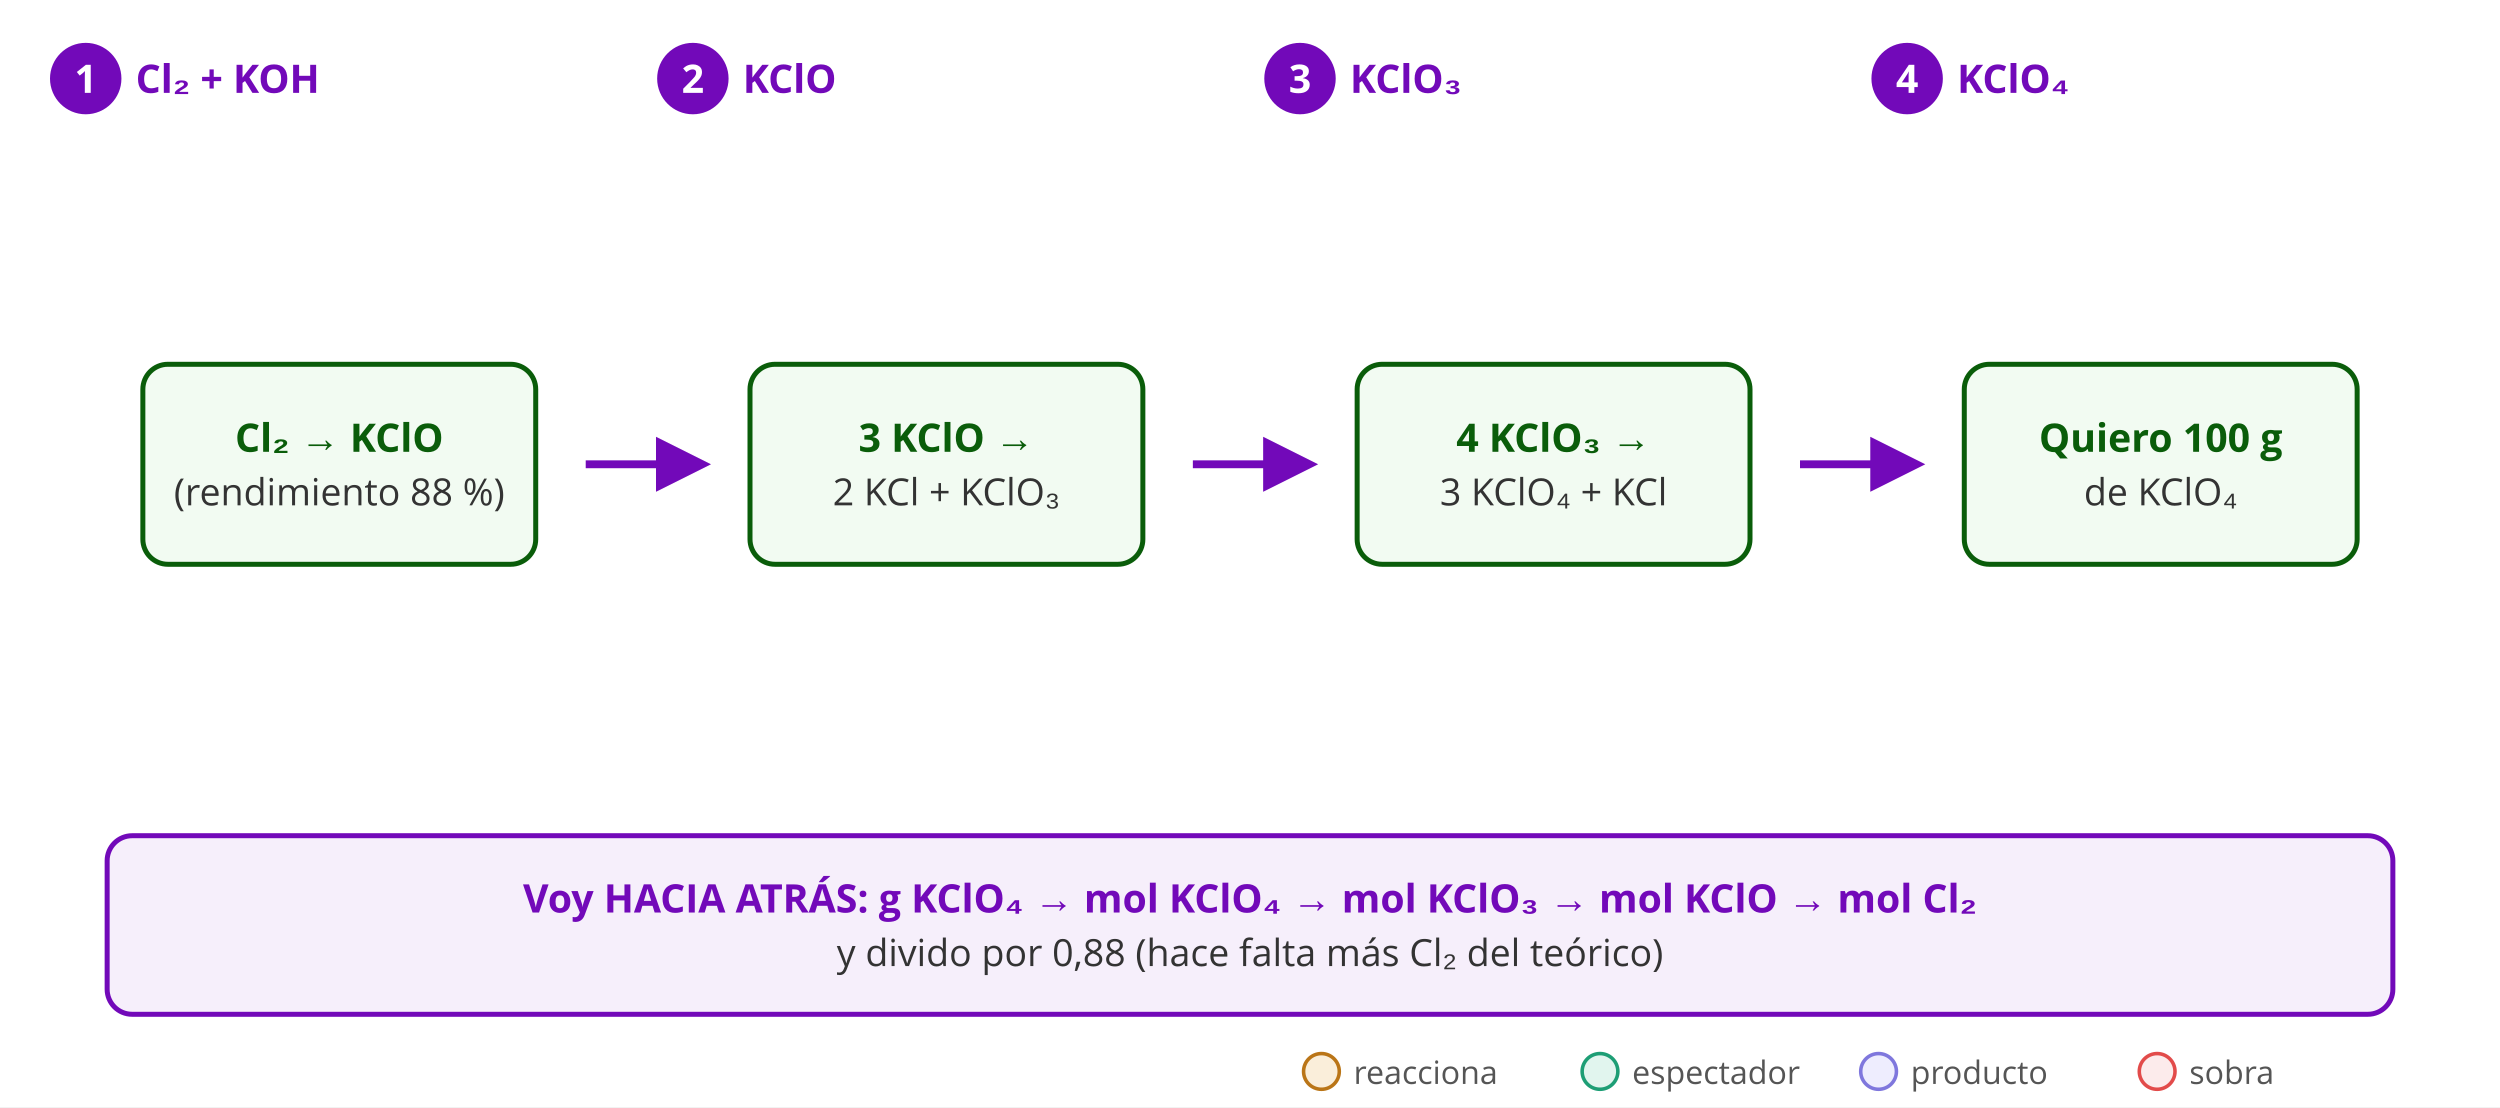
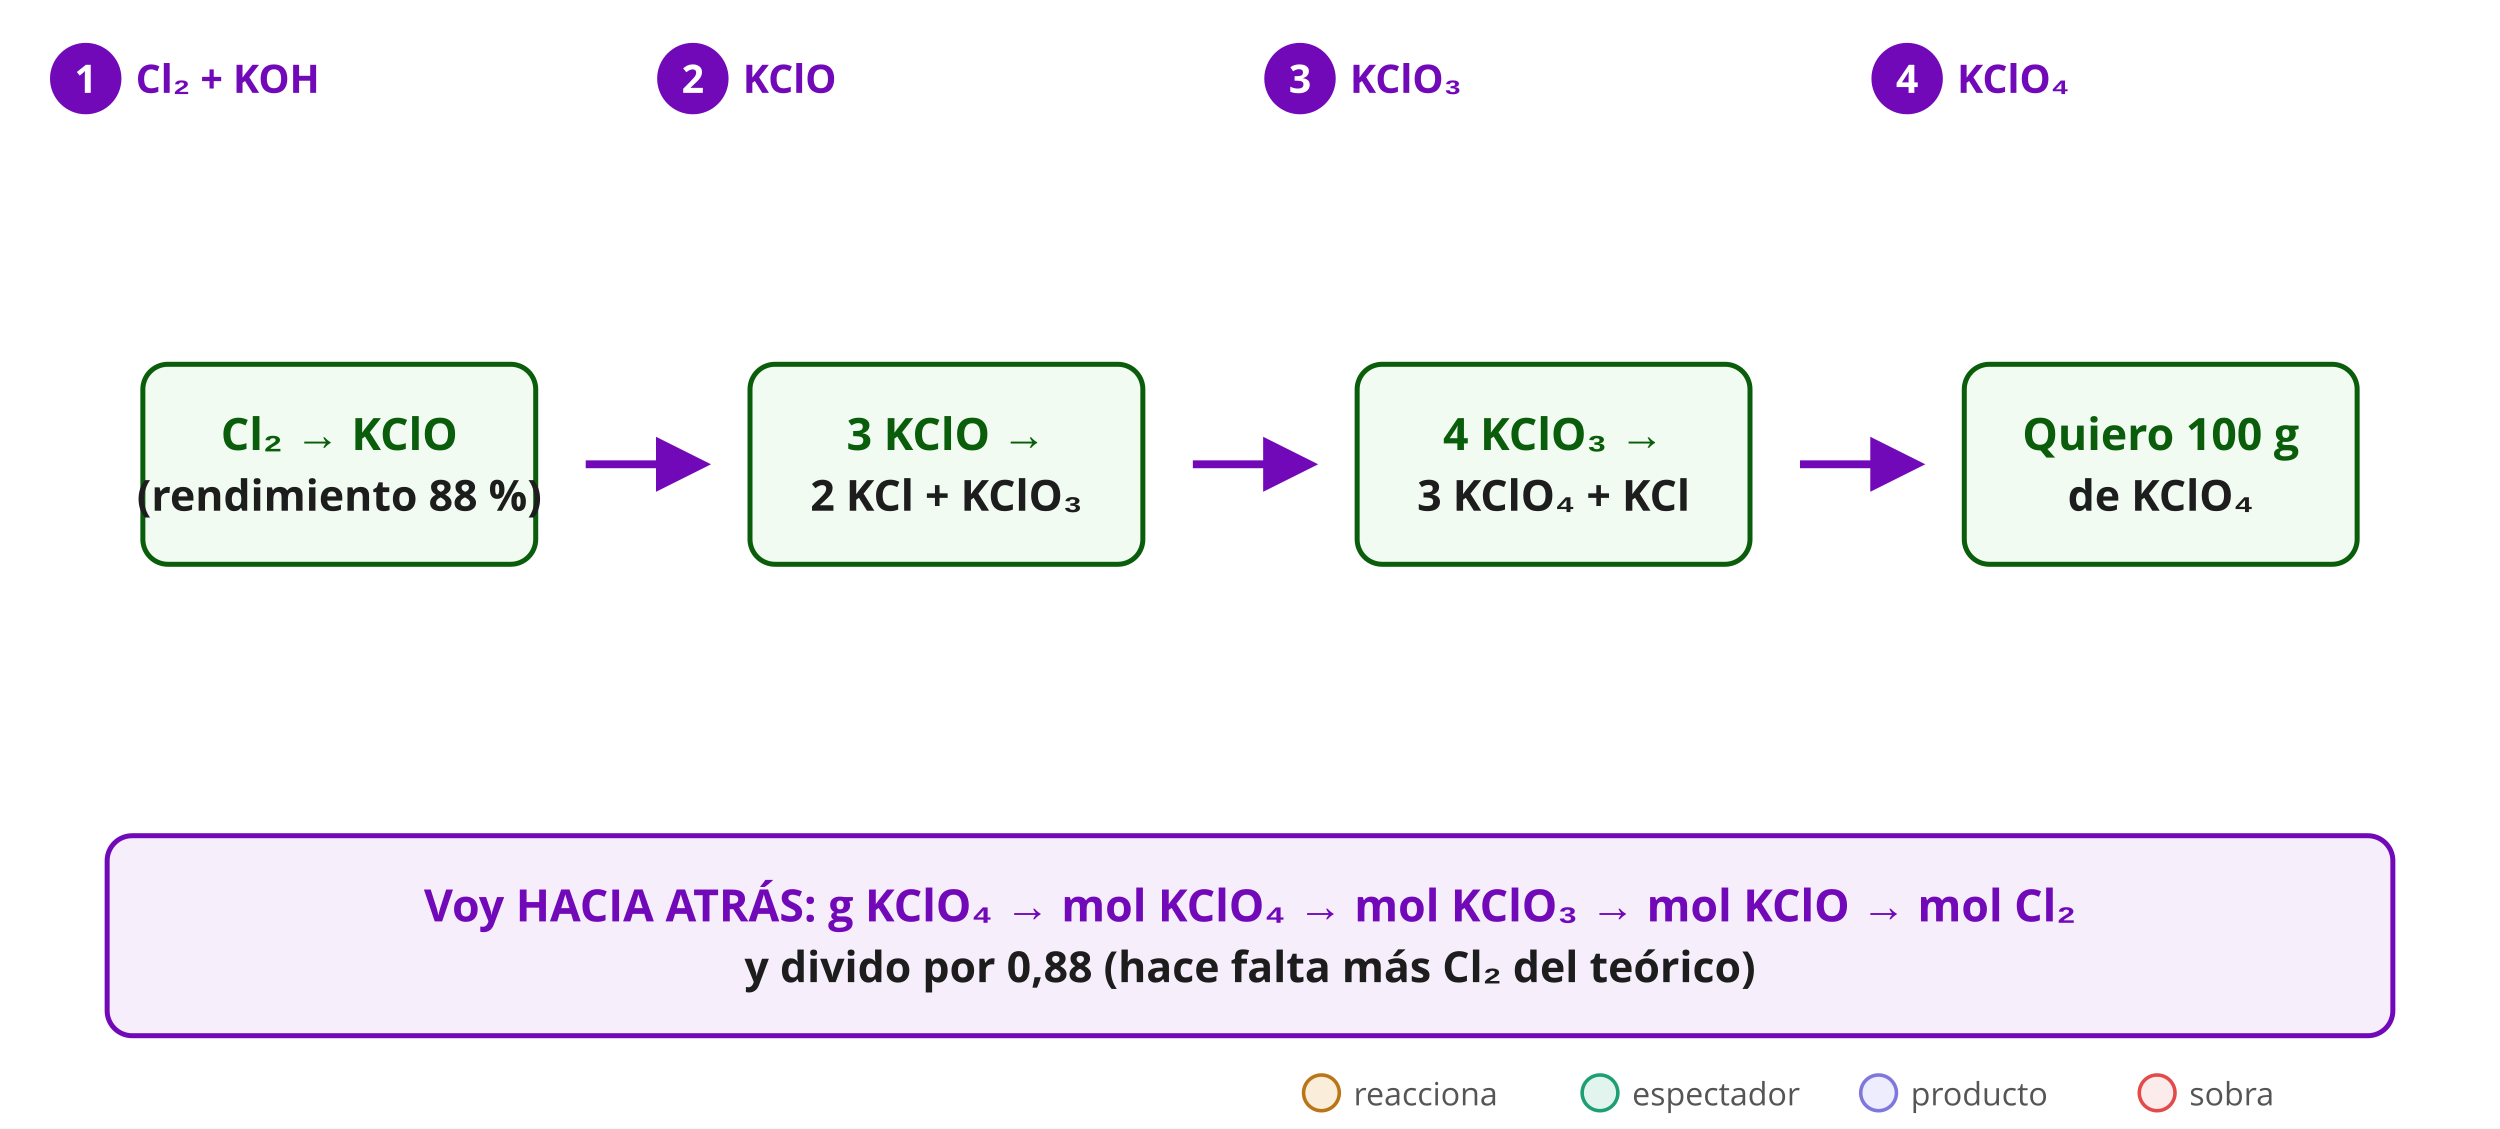
- <svg xmlns="http://www.w3.org/2000/svg" viewBox="0 0 700 310" width="700" height="310">
+ <svg xmlns="http://www.w3.org/2000/svg" viewBox="0 0 700 316" width="700" height="316">
  <defs>
    <marker id="pta" viewBox="0 0 10 10" refX="8" refY="5" markerWidth="7" markerHeight="7" orient="auto-start-reverse">
      <path d="M0 0 L10 5 L0 10 z" fill="#7209b9" />
    </marker>
  </defs>
-   <rect width="700" height="310" fill="white" />
+   <rect width="700" height="316" fill="white" />
  <circle cx="24.0" cy="22" r="10" fill="#7209b9" />
  <text x="24.0" y="26" text-anchor="middle" font-size="11" font-weight="bold" fill="white" font-family="Open Sans, Arial, sans-serif">1</text>
  <text x="40.0" y="26" text-anchor="start" font-size="11.5" font-weight="bold" fill="#7209b9" font-family="Open Sans, Arial, sans-serif" />
  <text x="38.0" y="26" text-anchor="start" font-size="11" font-weight="bold" fill="#7209b9" font-family="Open Sans, Arial, sans-serif">Cl₂ + KOH</text>
  <rect x="40.0" y="102.0" width="110.0" height="56" rx="7" fill="#f2fbf2" stroke="#0a5d0a" stroke-width="1.4" />
-   <text x="95.0" y="126.5" text-anchor="middle" font-size="11" font-weight="bold" fill="#0a5d0a" font-family="Open Sans, Arial, sans-serif">Cl₂ → KClO</text>
-   <text x="95.0" y="141.5" text-anchor="middle" font-size="10.5" font-weight="normal" fill="#333" font-family="Open Sans, Arial, sans-serif">(rendimiento 88 %)</text>
+   <text x="95.0" y="126.0" text-anchor="middle" font-size="12.5" font-weight="bold" fill="#0a5d0a" font-family="Open Sans, Arial, sans-serif">Cl₂ → KClO</text>
+   <text x="95.0" y="143.0" text-anchor="middle" font-size="12" font-weight="bold" fill="#1d1d1d" font-family="Open Sans, Arial, sans-serif">(rendimiento 88 %)</text>
  <path d="M164.0 130 L196.0 130" fill="none" stroke="#7209b9" stroke-width="2.2" marker-end="url(#pta)" />
  <circle cx="194.0" cy="22" r="10" fill="#7209b9" />
  <text x="194.0" y="26" text-anchor="middle" font-size="11" font-weight="bold" fill="white" font-family="Open Sans, Arial, sans-serif">2</text>
  <text x="210.0" y="26" text-anchor="start" font-size="11.5" font-weight="bold" fill="#7209b9" font-family="Open Sans, Arial, sans-serif" />
  <text x="208.0" y="26" text-anchor="start" font-size="11" font-weight="bold" fill="#7209b9" font-family="Open Sans, Arial, sans-serif">KClO</text>
  <rect x="210.0" y="102.0" width="110.0" height="56" rx="7" fill="#f2fbf2" stroke="#0a5d0a" stroke-width="1.4" />
-   <text x="265.0" y="126.5" text-anchor="middle" font-size="11" font-weight="bold" fill="#0a5d0a" font-family="Open Sans, Arial, sans-serif">3 KClO →</text>
-   <text x="265.0" y="141.5" text-anchor="middle" font-size="10.5" font-weight="normal" fill="#333" font-family="Open Sans, Arial, sans-serif">2 KCl + KClO₃</text>
+   <text x="265.0" y="126.0" text-anchor="middle" font-size="12.5" font-weight="bold" fill="#0a5d0a" font-family="Open Sans, Arial, sans-serif">3 KClO →</text>
+   <text x="265.0" y="143.0" text-anchor="middle" font-size="12" font-weight="bold" fill="#1d1d1d" font-family="Open Sans, Arial, sans-serif">2 KCl + KClO₃</text>
  <path d="M334.0 130 L366.0 130" fill="none" stroke="#7209b9" stroke-width="2.2" marker-end="url(#pta)" />
  <circle cx="364.0" cy="22" r="10" fill="#7209b9" />
  <text x="364.0" y="26" text-anchor="middle" font-size="11" font-weight="bold" fill="white" font-family="Open Sans, Arial, sans-serif">3</text>
  <text x="380.0" y="26" text-anchor="start" font-size="11.5" font-weight="bold" fill="#7209b9" font-family="Open Sans, Arial, sans-serif" />
  <text x="378.0" y="26" text-anchor="start" font-size="11" font-weight="bold" fill="#7209b9" font-family="Open Sans, Arial, sans-serif">KClO₃</text>
  <rect x="380.0" y="102.0" width="110.0" height="56" rx="7" fill="#f2fbf2" stroke="#0a5d0a" stroke-width="1.4" />
-   <text x="435.0" y="126.5" text-anchor="middle" font-size="11" font-weight="bold" fill="#0a5d0a" font-family="Open Sans, Arial, sans-serif">4 KClO₃ →</text>
-   <text x="435.0" y="141.5" text-anchor="middle" font-size="10.5" font-weight="normal" fill="#333" font-family="Open Sans, Arial, sans-serif">3 KClO₄ + KCl</text>
+   <text x="435.0" y="126.0" text-anchor="middle" font-size="12.5" font-weight="bold" fill="#0a5d0a" font-family="Open Sans, Arial, sans-serif">4 KClO₃ →</text>
+   <text x="435.0" y="143.0" text-anchor="middle" font-size="12" font-weight="bold" fill="#1d1d1d" font-family="Open Sans, Arial, sans-serif">3 KClO₄ + KCl</text>
  <path d="M504.0 130 L536.0 130" fill="none" stroke="#7209b9" stroke-width="2.2" marker-end="url(#pta)" />
  <circle cx="534.0" cy="22" r="10" fill="#7209b9" />
  <text x="534.0" y="26" text-anchor="middle" font-size="11" font-weight="bold" fill="white" font-family="Open Sans, Arial, sans-serif">4</text>
  <text x="550.0" y="26" text-anchor="start" font-size="11.5" font-weight="bold" fill="#7209b9" font-family="Open Sans, Arial, sans-serif" />
  <text x="548.0" y="26" text-anchor="start" font-size="11" font-weight="bold" fill="#7209b9" font-family="Open Sans, Arial, sans-serif">KClO₄</text>
  <rect x="550.0" y="102.0" width="110.0" height="56" rx="7" fill="#f2fbf2" stroke="#0a5d0a" stroke-width="1.4" />
-   <text x="605.0" y="126.5" text-anchor="middle" font-size="11" font-weight="bold" fill="#0a5d0a" font-family="Open Sans, Arial, sans-serif">Quiero 100 g</text>
-   <text x="605.0" y="141.5" text-anchor="middle" font-size="10.5" font-weight="normal" fill="#333" font-family="Open Sans, Arial, sans-serif">de KClO₄</text>
-   <rect x="30" y="234" width="640" height="50" rx="7" fill="#f6effb" stroke="#7209b9" stroke-width="1.4" />
-   <text x="350.0" y="255.5" text-anchor="middle" font-size="11" font-weight="bold" fill="#7209b9" font-family="Open Sans, Arial, sans-serif">Voy HACIA ATRÁS: g KClO₄ → mol KClO₄ → mol KClO₃ → mol KClO → mol Cl₂</text>
-   <text x="350.0" y="270.5" text-anchor="middle" font-size="10.5" font-weight="normal" fill="#333" font-family="Open Sans, Arial, sans-serif">y divido por 0,88 (hace falta más Cl₂ del teórico)</text>
-   <circle cx="370" cy="300" r="5" fill="#FAEEDA" stroke="#BA7517" />
-   <text x="379" y="303.5" text-anchor="start" font-size="9" font-weight="normal" fill="#555" font-family="Open Sans, Arial, sans-serif">reacciona</text>
-   <circle cx="448" cy="300" r="5" fill="#E1F5EE" stroke="#1D9E75" />
-   <text x="457" y="303.5" text-anchor="start" font-size="9" font-weight="normal" fill="#555" font-family="Open Sans, Arial, sans-serif">espectador</text>
-   <circle cx="526" cy="300" r="5" fill="#EEEDFE" stroke="#7F77DD" />
-   <text x="535" y="303.5" text-anchor="start" font-size="9" font-weight="normal" fill="#555" font-family="Open Sans, Arial, sans-serif">producto</text>
-   <circle cx="604" cy="300" r="5" fill="#FCEBEB" stroke="#E24B4A" />
-   <text x="613" y="303.5" text-anchor="start" font-size="9" font-weight="normal" fill="#555" font-family="Open Sans, Arial, sans-serif">sobra</text>
+   <text x="605.0" y="126.0" text-anchor="middle" font-size="12.5" font-weight="bold" fill="#0a5d0a" font-family="Open Sans, Arial, sans-serif">Quiero 100 g</text>
+   <text x="605.0" y="143.0" text-anchor="middle" font-size="12" font-weight="bold" fill="#1d1d1d" font-family="Open Sans, Arial, sans-serif">de KClO₄</text>
+   <rect x="30" y="234" width="640" height="56" rx="7" fill="#f6effb" stroke="#7209b9" stroke-width="1.4" />
+   <text x="350.0" y="258.0" text-anchor="middle" font-size="12.5" font-weight="bold" fill="#7209b9" font-family="Open Sans, Arial, sans-serif">Voy HACIA ATRÁS: g KClO₄ → mol KClO₄ → mol KClO₃ → mol KClO → mol Cl₂</text>
+   <text x="350.0" y="275.0" text-anchor="middle" font-size="12" font-weight="bold" fill="#1d1d1d" font-family="Open Sans, Arial, sans-serif">y divido por 0,88 (hace falta más Cl₂ del teórico)</text>
+   <circle cx="370" cy="306" r="5" fill="#FAEEDA" stroke="#BA7517" />
+   <text x="379" y="309.5" text-anchor="start" font-size="9" font-weight="normal" fill="#555" font-family="Open Sans, Arial, sans-serif">reacciona</text>
+   <circle cx="448" cy="306" r="5" fill="#E1F5EE" stroke="#1D9E75" />
+   <text x="457" y="309.5" text-anchor="start" font-size="9" font-weight="normal" fill="#555" font-family="Open Sans, Arial, sans-serif">espectador</text>
+   <circle cx="526" cy="306" r="5" fill="#EEEDFE" stroke="#7F77DD" />
+   <text x="535" y="309.5" text-anchor="start" font-size="9" font-weight="normal" fill="#555" font-family="Open Sans, Arial, sans-serif">producto</text>
+   <circle cx="604" cy="306" r="5" fill="#FCEBEB" stroke="#E24B4A" />
+   <text x="613" y="309.5" text-anchor="start" font-size="9" font-weight="normal" fill="#555" font-family="Open Sans, Arial, sans-serif">sobra</text>
</svg>
